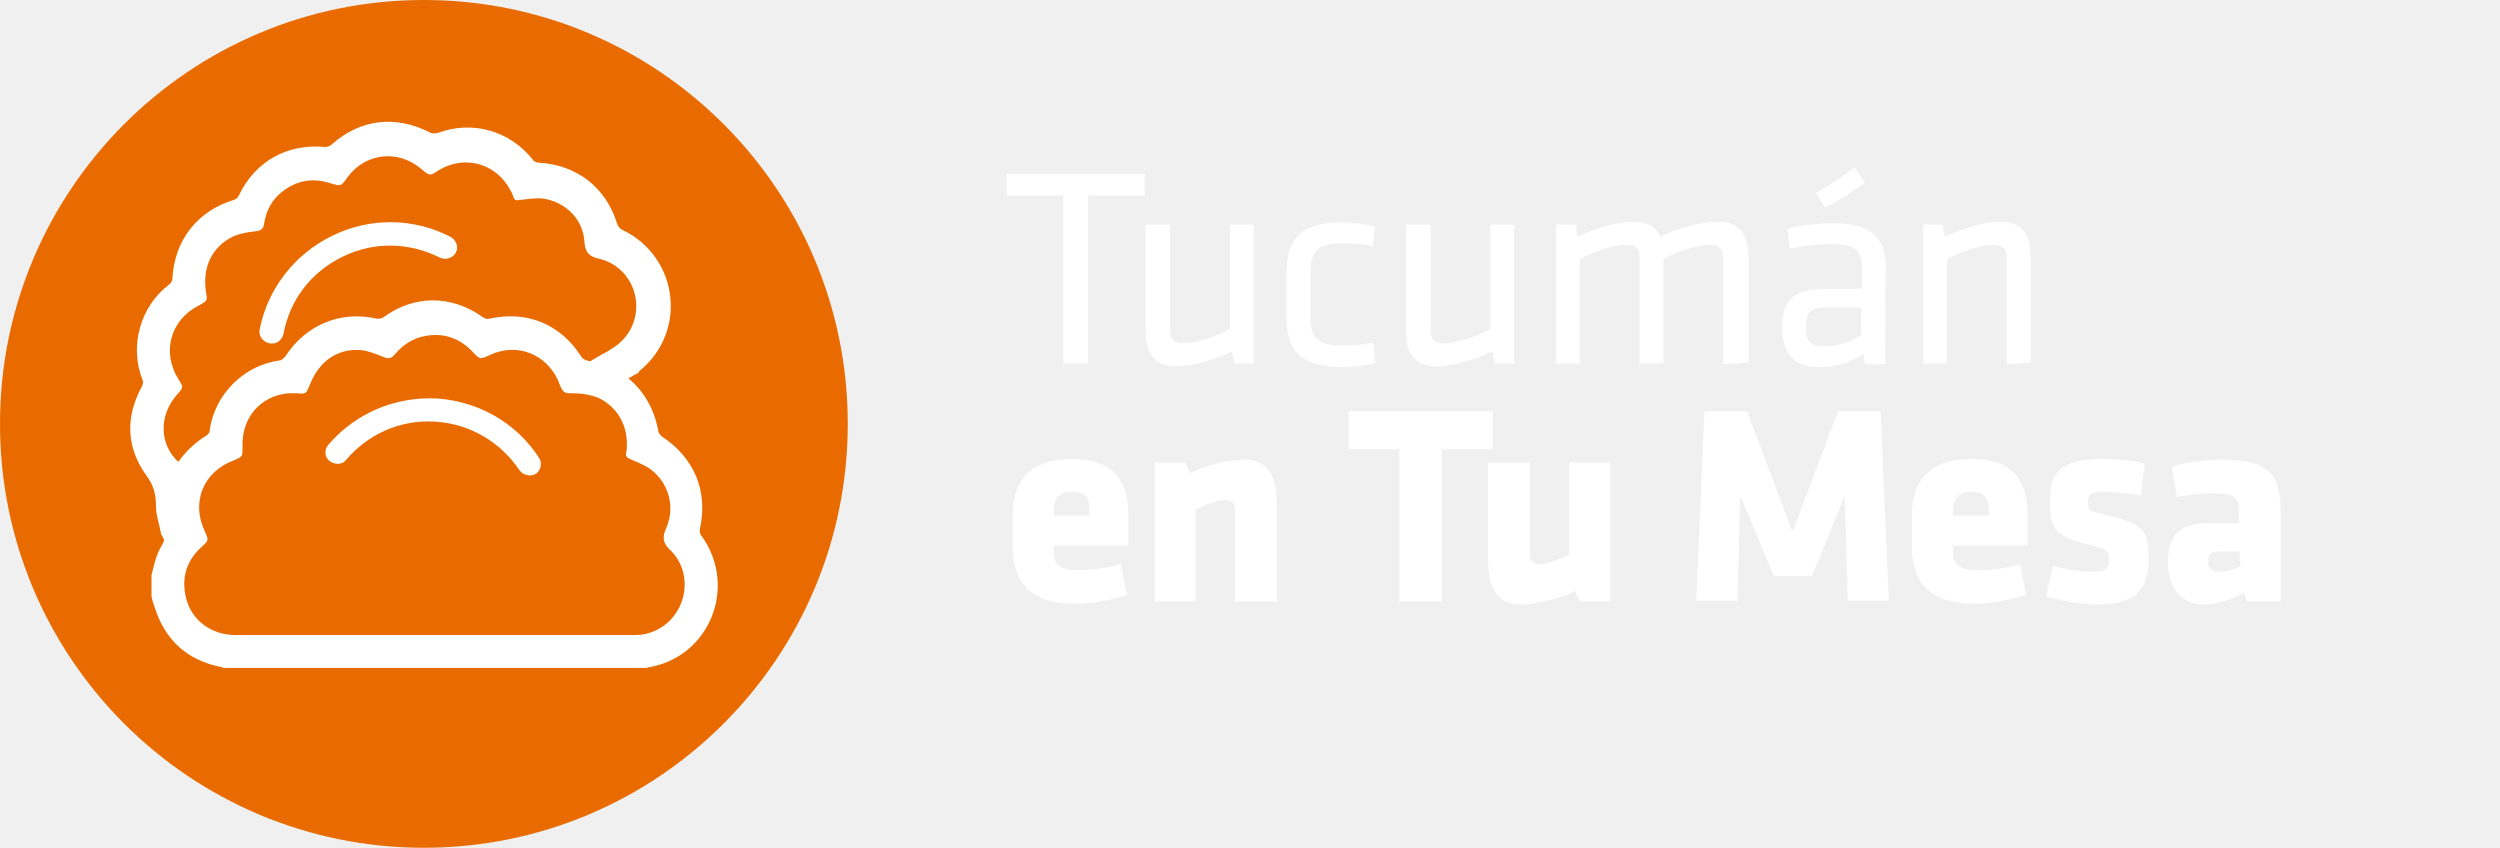
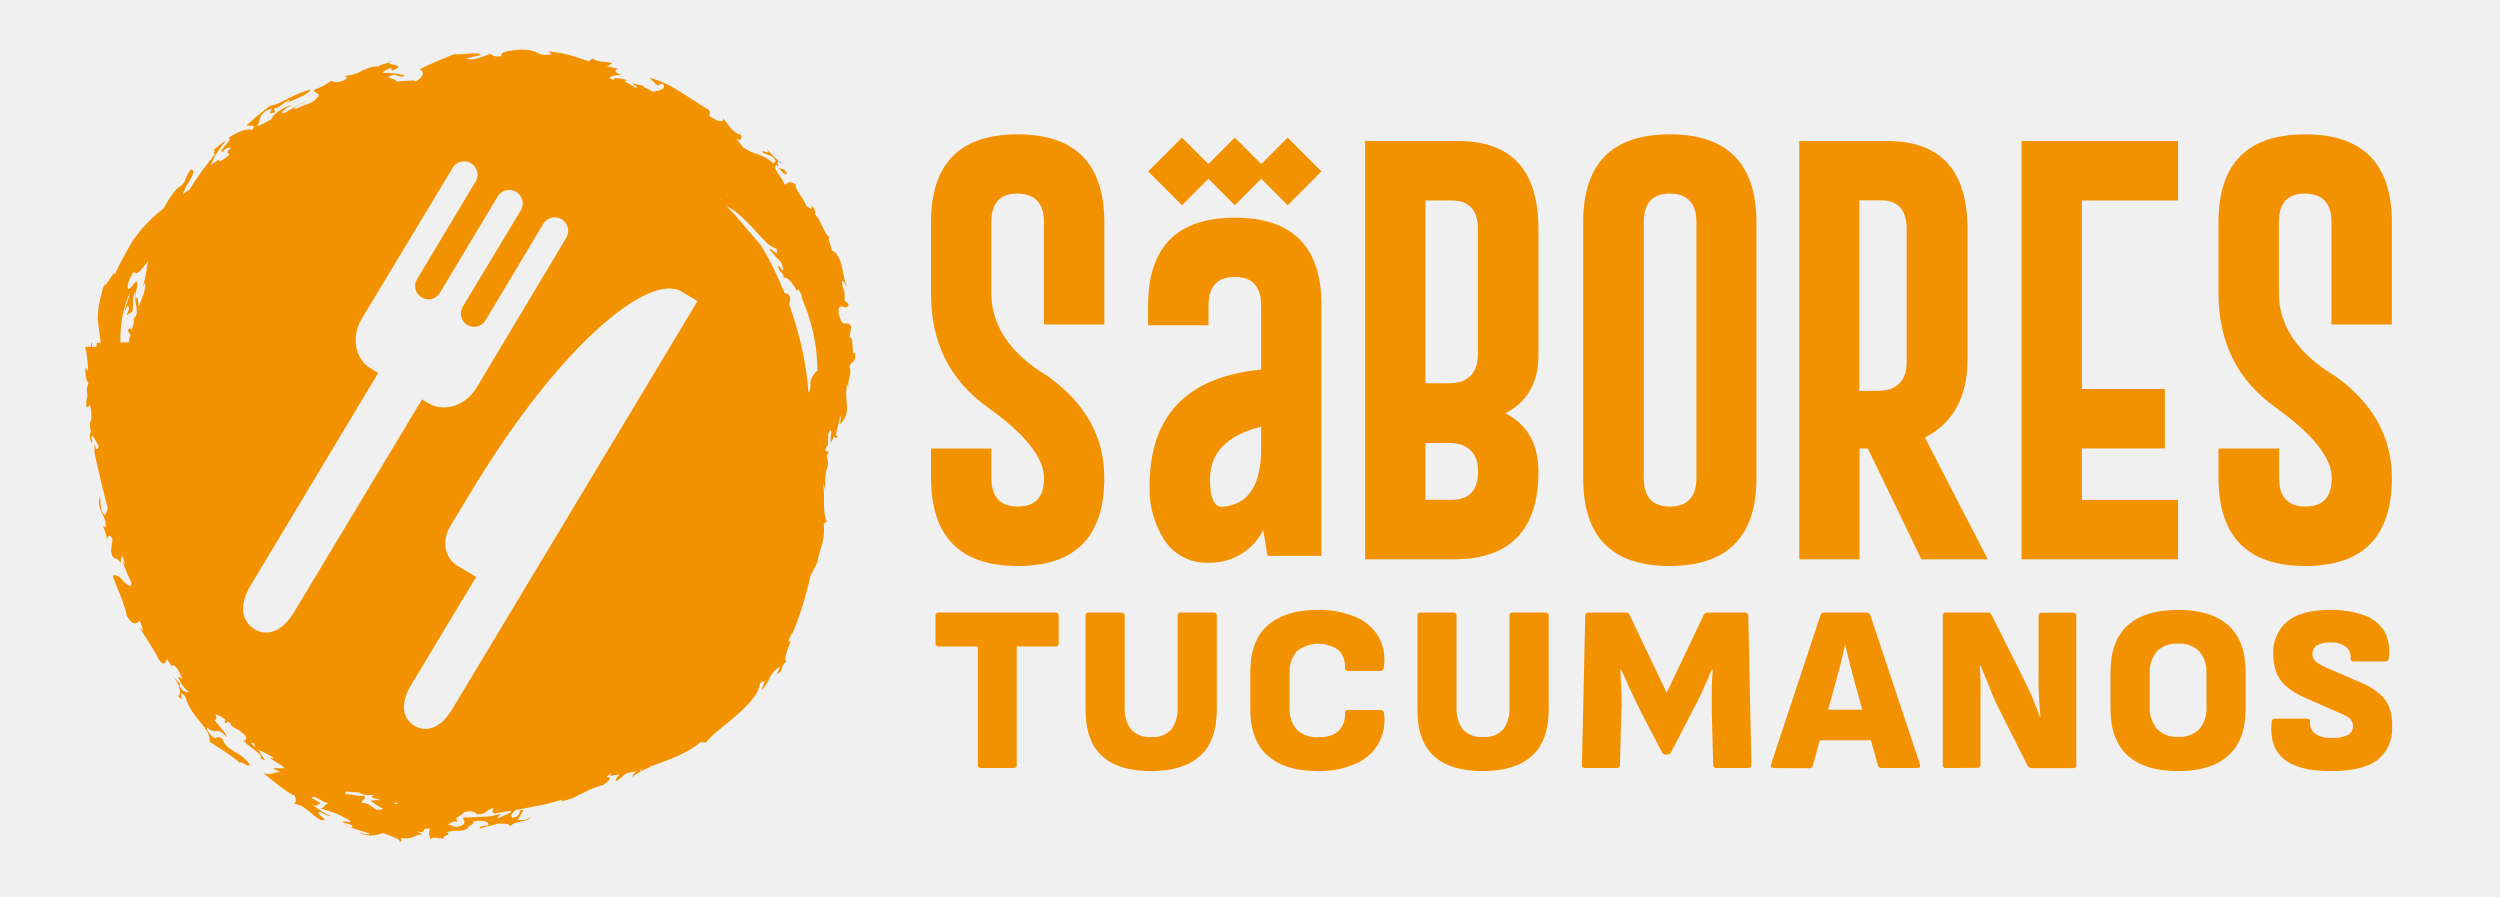
- <svg xmlns="http://www.w3.org/2000/svg" version="1.1" id="Capa_1" x="0px" y="0px" viewBox="0 0 335 113.6" style="enable-background:new 0 0 335 113.6;" xml:space="preserve">
-   <style type="text/css">
- 	.st0{fill:#FFFFFF;}
- 	.st1{fill:#E96B00;}
- </style>
-   <g>
-     <g>
-       <path class="st0" d="M142.5,26.2h-7.6v-2.9h18.5v2.9h-7.6v22.5h-3.3V26.2z" />
-       <path class="st0" d="M156.8,30.1v14.2c0,1.2,0.6,1.7,1.8,1.7c1.4,0,4.2-0.8,6.2-1.9V30.1h3.2v18.6h-2.6l-0.3-1.6    c-2.1,1-5.3,2-7.5,2c-3,0-4.1-1.9-4.1-4.7V30.1H156.8z" />
-       <path class="st0" d="M172.4,42.4v-5.8c0-4.3,1.6-6.8,7.4-6.8c1.6,0,3.5,0.3,4.4,0.6L184,33c-1.4-0.3-2.8-0.4-4.1-0.4    c-3.2,0-4.3,0.9-4.3,3.8v6.1c0,2.9,1.1,3.8,4.3,3.8c1.3,0,2.6-0.1,4.1-0.4l0.3,2.7c-1,0.3-2.8,0.6-4.5,0.6    C173.9,49.1,172.4,46.7,172.4,42.4z" />
-       <path class="st0" d="M191.7,30.1v14.2c0,1.2,0.6,1.7,1.8,1.7c1.4,0,4.2-0.8,6.2-1.9V30.1h3.2v18.6h-2.6l-0.3-1.6    c-2.1,1-5.3,2-7.5,2c-3,0-4.1-1.9-4.1-4.7V30.1H191.7z" />
-       <path class="st0" d="M230.9,48.8V34.5c0-1.2-0.6-1.7-1.8-1.7c-1.5,0-4.2,0.8-6.2,1.9v14h-3.2V34.5c0-1.2-0.6-1.7-1.8-1.7    c-1.4,0-4.2,0.8-6.2,1.9v14h-3.2V30.1h2.6l0.3,1.6c2.1-1,5.3-2,7.5-2c1.9,0,3,0.7,3.6,2c2.2-1.1,5.4-2,7.7-2c3,0,4.1,1.9,4.1,4.7    v14.2L230.9,48.8L230.9,48.8z" />
-       <path class="st0" d="M252.6,48.8h-2.7l-0.2-1.4c-1.6,1.2-3.8,1.8-6,1.8c-3.5,0-4.9-2.1-4.9-5.3c0-3.9,1.9-5.2,5.7-5.2h5v-2.9    c0-2.3-1-3.1-4.1-3.1c-1.8,0-4.1,0.3-5.6,0.6l-0.3-2.6c1.8-0.5,4.1-0.8,6.1-0.8c5.3,0,7.1,2.1,7.1,6L252.6,48.8L252.6,48.8z     M249.4,41.2h-4.7c-2,0-2.7,0.6-2.7,2.5c0,1.9,0.3,2.7,2.6,2.7c1.6,0,3.4-0.6,4.8-1.5L249.4,41.2L249.4,41.2z M243.3,25.9    c1.9-1.1,3.9-2.4,5.2-3.5l1.4,2.1c-1.8,1.3-3.4,2.3-5.3,3.3L243.3,25.9z" />
-       <path class="st0" d="M268.9,48.8V34.5c0-1.2-0.6-1.7-1.8-1.7c-1.4,0-4.2,0.8-6.2,1.9v14h-3.2V30.1h2.6l0.3,1.6c2.1-1,5.3-2,7.5-2    c3,0,4,1.9,4,4.7v14.2L268.9,48.8L268.9,48.8z" />
-       <path class="st0" d="M141.2,73.2v0.5c0,2.1,0.8,2.7,3.4,2.7c1.7,0,4-0.3,5.6-0.8l0.8,4.1c-1.7,0.6-4.4,1.2-7,1.2    c-6,0-8.3-3-8.3-7.6V69c0-4,1.8-7.5,8-7.5s7.5,3.7,7.5,7.7v3.9H141.2z M146,68.3c0-1.3-0.4-2.4-2.3-2.4c-1.9,0-2.5,1.1-2.5,2.4    v0.8h4.8V68.3z" />
-       <path class="st0" d="M165.5,80.6V68.3c0-0.8-0.4-1.3-1.3-1.3c-1,0-2.8,0.7-4,1.3v12.3h-5.5V62h4.1l0.6,1.4    c2.3-1.1,5.3-1.8,7.4-1.8c3.2,0,4.3,2.4,4.3,6v13H165.5z" />
-       <path class="st0" d="M193.2,60.2v20.4h-5.7V60.2h-6.8v-5.1H200v5.1H193.2z" />
-       <path class="st0" d="M205,62v12.3c0,0.8,0.4,1.3,1.3,1.3c1,0,2.8-0.7,4-1.3V62h5.5v18.6h-4.1l-0.6-1.4c-2.3,1.1-5.3,1.8-7.4,1.8    c-3.2,0-4.3-2.4-4.3-6V62H205z" />
-       <path class="st0" d="M233.2,66.4l-0.4,14.1h-5.5l1.1-25.4h5.7l6.1,16.2l6.1-16.2h5.7l1.1,25.4h-5.5l-0.4-14.1l-4.4,10.8h-5.1    L233.2,66.4z" />
-       <path class="st0" d="M261.7,73.2v0.5c0,2.1,0.8,2.7,3.4,2.7c1.7,0,4-0.3,5.6-0.8l0.8,4.1c-1.7,0.6-4.4,1.2-7,1.2    c-6,0-8.3-3-8.3-7.6V69c0-4,1.8-7.5,8-7.5s7.5,3.7,7.5,7.7v3.9H261.7z M266.5,68.3c0-1.3-0.4-2.4-2.3-2.4s-2.5,1.1-2.5,2.4v0.8    h4.8V68.3z" />
-       <path class="st0" d="M281,81c-2,0-4.9-0.5-6.8-1.1l0.9-4.1c1.5,0.5,3.5,0.8,5.6,0.8c1.6,0,1.9-0.5,1.9-1.6c0-1.2,0-1.3-3-2.1    c-4.5-1.1-4.9-2.3-4.9-5.8c0-3.9,1.5-5.6,7.1-5.6c1.4,0,4,0.2,5.6,0.6l-0.5,4.3c-1.6-0.3-3.7-0.5-5.1-0.5c-1.6,0-2,0.4-2,1.3    c0,1.2,0.1,1.3,2.4,1.8c5.3,1.2,5.7,2.3,5.7,6C287.9,78.9,286.3,81,281,81z" />
-       <path class="st0" d="M301.1,80.6l-0.4-1.2c-2.1,1.2-4,1.6-5.3,1.6c-3.4,0-4.9-2.5-4.9-5.7c0-3.7,1.7-5.2,5.5-5.2h4v-1.4    c0-1.9-0.3-2.6-3.3-2.6c-1.6,0-3.3,0.2-5,0.5l-0.7-4.1c1.8-0.5,4.5-0.9,6.7-0.9c6.5,0,7.9,2,7.9,7.1v11.9    C305.6,80.6,301.1,80.6,301.1,80.6z M300.1,73.9h-2.6c-1.2,0-1.6,0.3-1.6,1.3s0.4,1.4,1.5,1.4c1.1,0,2-0.3,2.8-0.7L300.1,73.9    L300.1,73.9z" />
-     </g>
-   </g>
-   <circle class="st1" cx="56.8" cy="56.8" r="56.8" />
-   <g>
-     <g>
-       <g>
-         <path class="st0" d="M60.3,31.7c-4.9-2.5-10.7-2.6-15.8-0.1c-5.1,2.5-8.6,7.1-9.7,12.5c-0.2,0.9,0.4,1.7,1.3,1.9     c0.9,0.2,1.7-0.4,1.9-1.3c0.8-4.4,3.6-8.2,7.9-10.3c4.3-2.1,9-1.9,13,0.1c0.8,0.4,1.8,0.1,2.2-0.7C61.5,33.1,61.1,32.1,60.3,31.7     z" />
-       </g>
-     </g>
-     <path class="st0" d="M94,71.8c-0.2-0.2-0.3-0.7-0.2-1c1.1-5-0.8-9.5-5.1-12.3c-0.2-0.2-0.5-0.5-0.5-0.8c-0.5-2.8-1.9-5.3-4-7   c0.4-0.2,0.8-0.5,1.3-0.7c0.1-0.1,0.1-0.2,0.2-0.3c6.5-5.3,5.2-15.3-2.3-18.9c-0.3-0.1-0.6-0.5-0.7-0.8c-1.5-4.9-5.4-7.9-10.5-8.2   c-0.3,0-0.7-0.2-0.8-0.4c-3.1-3.9-8.1-5.3-12.7-3.6c-0.3,0.1-0.7,0.1-1,0c-4.6-2.4-9.4-1.9-13.3,1.6c-0.2,0.2-0.6,0.3-0.8,0.3   c-5.1-0.5-9.4,1.9-11.6,6.5c-0.1,0.3-0.4,0.5-0.7,0.6c-4.9,1.5-7.9,5.4-8.2,10.5c0,0.3-0.2,0.7-0.4,0.8c-3.9,2.9-5.4,8.3-3.6,12.8   c0.1,0.2,0.1,0.6-0.1,0.9c-2.2,4.1-2.1,8.1,0.6,11.9c1,1.3,1.3,2.6,1.3,4.1c0,1.3,0.5,2.6,0.7,3.8c0.1,0.2,0.3,0.5,0.4,0.8   c-0.1,0.3-0.3,0.7-0.5,1c-0.6,1.1-0.9,2.4-1.2,3.7c0,0.9,0,1.9,0,2.8c0.1,0.5,0.2,0.9,0.4,1.4c1.4,4.5,4.4,7.2,9,8.1   c0.1,0,0.2,0.1,0.3,0.1c18.9,0,37.8,0,56.7,0c0.1-0.1,0.2-0.1,0.3-0.1C95.1,88,98.9,78.6,94,71.8z M23.7,52.9c0.9-1,0.9-1,0.2-2.1   c-2.3-3.7-1-8,2.8-9.9c1.1-0.6,1.1-0.6,0.9-1.8c-0.5-3.3,0.8-6,3.6-7.4c0.9-0.4,2-0.6,3-0.7c0.8-0.1,1.1-0.3,1.2-1.1   c0.3-1.7,1-3.1,2.4-4.2c1.9-1.5,4-1.9,6.3-1.2c1.6,0.5,1.6,0.5,2.5-0.8c2.4-3.2,6.7-3.7,9.8-1.1c1.2,1,1.2,1,2.4,0.2   c3.5-2.1,7.7-0.9,9.6,2.7c0.2,0.3,0.3,0.6,0.4,0.9c0.1,0.4,0.4,0.5,0.8,0.4c1-0.1,2.1-0.3,3.1-0.2c3,0.4,5.4,2.7,5.6,5.7   c0.1,1.5,0.6,2.1,2.1,2.4c5,1.3,6.5,7.6,2.8,11.1c-0.5,0.5-1.2,0.9-1.8,1.3c-0.8,0.4-1.6,0.9-2.3,1.3c-0.1,0-0.2,0-0.4-0.1   c-0.3,0-0.7-0.3-0.8-0.5c-2.8-4.4-7.3-6.2-12.3-5.1c-0.3,0.1-0.6,0-0.9-0.2c-4.2-3-9.2-3-13.3,0c-0.2,0.2-0.6,0.2-0.9,0.2   c-4.9-1.1-9.5,0.8-12.3,5.1c-0.2,0.2-0.5,0.5-0.7,0.5c-4.8,0.6-8.8,4.6-9.4,9.4c0,0.3-0.3,0.6-0.5,0.7c-1.6,1-2.8,2.2-3.7,3.5   C21.4,59.6,21.2,55.8,23.7,52.9z M86.7,84.9c-0.7,0.2-1.5,0.2-2.2,0.2c-8.8,0-17.6,0-26.3,0c-8.9,0-17.7,0-26.6,0   c-3.3,0-6-2-6.7-5.1c-0.6-2.6,0.1-4.9,2.1-6.7c1-0.9,1-0.9,0.4-2.2c-1.8-3.9-0.1-7.9,3.9-9.4c1.2-0.5,1.2-0.5,1.2-1.8   c-0.2-4.3,3-7.5,7.3-7.2c1.2,0.1,1.2,0.1,1.7-1.1c1.2-3.1,3.6-4.9,6.8-4.7c1,0.1,2,0.5,3,0.9c0.7,0.3,1.1,0.3,1.6-0.3   c1.1-1.3,2.4-2.2,4.2-2.5c2.4-0.4,4.4,0.3,6.1,2c1.1,1.2,1.1,1.2,2.6,0.5c3.6-1.6,7.4,0,9,3.5c0,0,0,0,0,0c0,0.1,0.1,0.2,0.1,0.3   c0.6,1.4,0.6,1.4,2,1.4c1.1,0,2.1,0.2,3,0.5c0,0,0,0,0,0c2.5,1,4.2,3.5,4.1,6.5c0,0.3,0,0.7-0.1,1c-0.1,0.4,0.1,0.6,0.5,0.8   c0.9,0.4,2,0.8,2.8,1.4c2.4,1.8,3.3,5,2.1,7.8c-0.6,1.3-0.5,2.1,0.6,3.1C93.4,77.3,91.7,83.6,86.7,84.9z" />
-     <path class="st0" d="M58.6,53.4c-5.7-0.3-11,2-14.6,6.2c-0.6,0.7-0.5,1.7,0.2,2.2s1.7,0.5,2.2-0.2c2.9-3.4,7.2-5.4,11.9-5.1   c4.8,0.3,8.8,2.8,11.3,6.5c0.5,0.7,1.5,0.9,2.2,0.5c0.7-0.5,0.9-1.5,0.4-2.2C69.2,56.7,64.2,53.8,58.6,53.4z" />
-   </g>
+ <svg xmlns="http://www.w3.org/2000/svg" id="Capa_1" data-name="Capa 1" viewBox="0 0 437.68 156.88">
+   <defs>
+     <style>.cls-1{fill:#f39200;}.cls-2{fill:#6859a3;}</style>
+   </defs>
+   <path class="cls-1" d="M163,38.89q0-15.37,15.15-15.37t15.19,15.37V56.81H182.77V38.89c0-3.28-1.53-4.94-4.59-5h-.07q-4.56,0-4.56,5V51.28q0,8.63,9.89,14.59,9.9,7.06,9.89,17.81,0,15.41-15.15,15.41T163,83.68V78.53h10.56v5.15c0,3.31,1.55,5,4.63,5s4.59-1.65,4.59-5q0-5.31-9.89-12.39T163,51.51Z" />
+   <path class="cls-1" d="M239,24.69h16.27q14.07,0,14.07,15.41V62.16q0,7.2-5.78,10.19,5.77,3,5.78,10.19,0,15.33-14.74,15.38H239ZM249.55,35.1v32h3.32a10.21,10.21,0,0,0,3-.3q2.86-1.15,2.87-4.67V40.1q0-5-4.59-5Zm0,42.48V87.5h4.63q4.59,0,4.59-5,0-3.51-2.87-4.63a9.33,9.33,0,0,0-3-.33Z" />
+   <path class="cls-1" d="M307.51,83.68q0,15.38-15.19,15.41T277.17,83.68V38.89q0-15.37,15.15-15.37t15.19,15.37ZM297,38.89c0-3.28-1.53-4.94-4.59-5h-.07q-4.56,0-4.56,5V83.68q0,5,4.59,5t4.63-5Z" />
+   <path class="cls-1" d="M337,76.6,348,97.92H336.38L327,78.51h-1.45V97.92H315V24.69h15.38q14.07,0,14.07,15.41v23Q344.4,72.8,337,76.6ZM325.52,35.07V68.43h2.42a10.21,10.21,0,0,0,3-.3q2.86-1.16,2.87-4.66V40.07c0-3.34-1.53-5-4.59-5Z" />
+   <path class="cls-1" d="M353.92,24.69h27.39V35.1H364.48v33H379V78.51H364.48v9h16.83V97.92H353.92Z" />
+   <path class="cls-1" d="M388.4,38.89q0-15.37,15.16-15.37t15.19,15.37V56.81H408.18V38.89c0-3.28-1.53-4.94-4.59-5h-.07q-4.56,0-4.56,5V51.28q0,8.63,9.9,14.59,9.88,7.06,9.89,17.81,0,15.41-15.16,15.41T388.4,83.68V78.53H399v5.15c0,3.31,1.55,5,4.63,5s4.59-1.65,4.59-5q0-5.31-9.89-12.39T388.4,51.51Z" />
+   <path class="cls-1" d="M220.79,64.7V53.49c0-3.31-1.51-5-4.55-5h-.07c-3.06,0-4.59,1.68-4.59,5v3.45H201V53.49q0-15.37,15.19-15.38t15.16,15.38V97.32h-9.45l-.74-4.52a10.35,10.35,0,0,1-9.48,5.71,8.77,8.77,0,0,1-7.78-3.88,16.53,16.53,0,0,1-2.64-9.52Q201.27,66.6,220.79,64.7Zm0,10q-9,2.24-8.95,9.25,0,4.79,2.12,4.78,6.84-.52,6.83-10.15Z" />
+   <polygon class="cls-1" points="231.35 30.01 225.44 24.09 220.81 28.72 216.18 24.09 211.56 28.72 206.93 24.09 201.01 30.01 206.93 35.93 211.56 31.3 216.18 35.93 220.81 31.3 225.44 35.93 231.35 30.01" />
+   <path class="cls-1" d="M171.72,134.46c-.36,0-.54-.19-.54-.58v-20.7h-6.82a.51.51,0,0,1-.58-.58v-4.78a.51.51,0,0,1,.58-.58h20.45c.36,0,.54.19.54.58v4.78c0,.39-.18.58-.54.58H178v20.7a.51.51,0,0,1-.58.58Z" />
+   <path class="cls-1" d="M201.56,135q-5.7,0-8.6-2.62c-1.94-1.74-2.91-4.46-2.91-8.14V107.82a.51.51,0,0,1,.58-.58h5.73c.36,0,.54.19.54.58v16a6.18,6.18,0,0,0,1.06,3.83,4.3,4.3,0,0,0,3.6,1.37,4.22,4.22,0,0,0,3.55-1.37,6.12,6.12,0,0,0,1.06-3.83v-16a.51.51,0,0,1,.58-.58h5.7a.51.51,0,0,1,.58.58V124.2q0,5.47-2.91,8.12T201.56,135Z" />
+   <path class="cls-1" d="M230.61,135q-5.54,0-8.62-2.66c-2.07-1.77-3.1-4.52-3.1-8.23v-6.36q0-5.65,3.1-8.31t8.62-2.66a16.31,16.31,0,0,1,6.77,1.25,8.44,8.44,0,0,1,4,3.51,8.32,8.32,0,0,1,.88,5.34.85.85,0,0,1-.19.42.5.5,0,0,1-.39.16H236c-.36,0-.54-.21-.54-.62a4,4,0,0,0-1.08-3,6.12,6.12,0,0,0-7.29.13,5.42,5.42,0,0,0-1.31,4v5.78a5.39,5.39,0,0,0,1.31,4.05,5,5,0,0,0,3.63,1.27c1.77,0,3-.41,3.74-1.23a3.94,3.94,0,0,0,1-2.93c0-.41.18-.62.54-.62h5.69a.59.59,0,0,1,.63.58,8.82,8.82,0,0,1-1,5.34,8.62,8.62,0,0,1-4,3.51A15.85,15.85,0,0,1,230.61,135Z" />
+   <path class="cls-1" d="M259.66,135c-3.8,0-6.66-.87-8.6-2.62s-2.91-4.46-2.91-8.14V107.82a.51.51,0,0,1,.58-.58h5.73c.36,0,.54.19.54.58v16a6.18,6.18,0,0,0,1.06,3.83,4.3,4.3,0,0,0,3.6,1.37,4.22,4.22,0,0,0,3.55-1.37,6.12,6.12,0,0,0,1.06-3.83v-16a.51.51,0,0,1,.58-.58h5.7a.51.51,0,0,1,.58.58V124.2q0,5.47-2.91,8.12T259.66,135Z" />
+   <path class="cls-1" d="M277.53,134.46a.51.51,0,0,1-.58-.58l.58-26.06c0-.39.18-.58.54-.58h6.61a.62.62,0,0,1,.62.42l6.49,13.63,6.48-13.63a.69.69,0,0,1,.66-.42h6.57a.51.51,0,0,1,.58.58l.54,26.06c0,.39-.18.58-.54.58h-5.57a.51.51,0,0,1-.58-.58l-.25-9.31c0-1.16,0-2.39,0-3.68s.11-2.5.17-3.63h-.17c-.47,1.1-1,2.27-1.53,3.49s-1.14,2.39-1.75,3.53l-3.82,7.4a.74.74,0,0,1-.71.41h-.25a.65.65,0,0,1-.66-.41l-3.87-7.44q-.83-1.67-1.68-3.51c-.57-1.24-1.09-2.39-1.56-3.47h-.17c.06,1.16.11,2.38.17,3.65s.07,2.5,0,3.66l-.25,9.31a.51.51,0,0,1-.58.58Z" />
+   <path class="cls-1" d="M310.53,134.46c-.44,0-.6-.22-.46-.66l8.65-26.1a.64.64,0,0,1,.66-.46h7.4a.64.64,0,0,1,.66.46l8.69,26.1c.11.44,0,.66-.46.66h-6.23a.61.61,0,0,1-.67-.46l-4.19-15c-.28-1-.54-2-.79-3s-.49-2-.71-3H323c-.23,1-.46,2-.71,3s-.51,2-.79,3l-4.11,15a.63.63,0,0,1-.67.5Zm7.06-4.86,1.08-5.36h8.61l1.12,5.36Z" />
+   <path class="cls-1" d="M340.7,134.46a.51.51,0,0,1-.58-.58V107.82a.51.51,0,0,1,.58-.58H348a.7.7,0,0,1,.67.42l5.24,10.43q.57,1.16,1.2,2.49c.42.89.8,1.76,1.14,2.62s.63,1.62.86,2.28h.12c-.08-.72-.15-1.53-.21-2.45s-.09-1.83-.12-2.76,0-1.74,0-2.43v-10c0-.39.18-.58.54-.58h5.48a.51.51,0,0,1,.58.58v26.06a.51.51,0,0,1-.58.58h-7.27a.77.77,0,0,1-.67-.41l-5-9.94c-.39-.75-.77-1.58-1.15-2.49l-1.1-2.72c-.36-.9-.69-1.7-1-2.39h-.13c.06.75.1,1.58.13,2.51s0,1.87,0,2.81v12a.52.52,0,0,1-.59.58Z" />
+   <path class="cls-1" d="M381.3,135q-5.81,0-8.81-2.74t-3-8.11v-6.52q0-5.4,3-8.13t8.81-2.72q5.82,0,8.84,2.72c2,1.82,3,4.53,3,8.13v6.52c0,3.58-1,6.28-3,8.11S385.18,135,381.3,135Zm0-6a4.8,4.8,0,0,0,3.77-1.38,5.75,5.75,0,0,0,1.22-3.94V118a5.75,5.75,0,0,0-1.22-3.94,4.8,4.8,0,0,0-3.77-1.37,4.72,4.72,0,0,0-3.72,1.37,5.75,5.75,0,0,0-1.22,3.94v5.62a5.75,5.75,0,0,0,1.22,3.94A4.73,4.73,0,0,0,381.3,129Z" />
+   <path class="cls-1" d="M408,135c-3.74,0-6.47-.71-8.17-2.12s-2.42-3.56-2.14-6.44c.05-.42.26-.63.62-.63h5.57c.39,0,.57.19.54.55a2.37,2.37,0,0,0,.9,2.09,4.62,4.62,0,0,0,2.88.73,6,6,0,0,0,2.85-.5,1.67,1.67,0,0,0,.89-1.58,1.93,1.93,0,0,0-.2-.85,2.22,2.22,0,0,0-.75-.75,8.84,8.84,0,0,0-1.5-.72l-5.94-2.62a12.79,12.79,0,0,1-3.37-2.06,6.14,6.14,0,0,1-1.7-2.49,9.59,9.59,0,0,1-.5-3.22,7,7,0,0,1,2.49-5.61q2.46-2,7.36-2a16.79,16.79,0,0,1,6.07.94,6.82,6.82,0,0,1,3.51,2.74,7.34,7.34,0,0,1,.81,4.63c0,.47-.22.71-.58.71h-5.57a.51.51,0,0,1-.44-.19.7.7,0,0,1-.1-.52,2.1,2.1,0,0,0-.85-1.87,4.21,4.21,0,0,0-2.68-.75,4.38,4.38,0,0,0-2.37.52,1.71,1.71,0,0,0-.79,1.52,1.59,1.59,0,0,0,.25.89,2.39,2.39,0,0,0,.79.75,10.85,10.85,0,0,0,1.45.77l5.9,2.54a12.91,12.91,0,0,1,3.37,2,5.81,5.81,0,0,1,1.74,2.52,9.12,9.12,0,0,1,.46,3.3,7,7,0,0,1-2.58,5.78Q413.67,135,408,135Z" />
+   <path class="cls-2" d="M136.25,28.21a3.16,3.16,0,0,0,.79.51C136.62,28.34,136.38,28.21,136.25,28.21Z" />
+   <path class="cls-2" d="M68.48,10.62a.75.75,0,0,0-.33.29C68.37,10.81,68.52,10.71,68.48,10.62Z" />
+   <path class="cls-2" d="M91.05,143.22a2.54,2.54,0,0,0,.52-.34Z" />
+   <path class="cls-1" d="M110.37,136.21l-.25.18Z" />
+   <path class="cls-1" d="M149.73,61.75c-.83.74-.07-2.76-1-2.71,0,0,.3-1.84.3-1.84-.39-.74-.77-.56-1.14-.57s-.65-.24-1.06-1.65c-.29-2.7,1.62-.12,1.73-1.8l-.68-.52s0-.36,0-.7l0-.7.1.18c-.41-.72-.72-2.18-.45-2.28.25.05.52.9.77,1a3.47,3.47,0,0,1-.46-1.37c-.13-.59-.28-1.26-.42-1.94-.29-1.36-.82-2.65-1.79-3-.11-.84-.87-2.32-.38-2.34-.92-.33-1.62-3.3-2.61-4,.27,0,0-1.07-.61-1.66.4,1.07-.17.61-.88.22-.2-1-2.11-3-1.82-3.76-1.29-.87-1.36-.09-2,0-.22-1.06-2.39-3.16-1.38-3.39.49.66,1.61,2.11,1.81,1.47-.81-1.38-.64-.33-1.59-1.21.19,0-.21-1,.14-1a18,18,0,0,1-2.05-2.1c1,1.45-1.22-.29-.72.67l1.64.64c1.41,1.39-.06.64.3,1.34a6.24,6.24,0,0,0-2.66-1.66,10.41,10.41,0,0,1-2.71-1.25,16.67,16.67,0,0,0-1.26-1.59c.84.64,1.2-.13.83-.64-1.86-.53-2.3-2.31-3.48-3.26,1,.87.1.94-.4.85-2.84-1.27-.84-.92-1.77-2-4.11-2.39-6.51-4.63-10.33-5.55l.71.67.7.7.83-.41c1.09,1.07-.88,1.36-1.76,1.48-.09-.34-2.3-1-1.3-1l-2.21-.48c.22.41,1.61.78.52.73-.59-.49-2.75-1.26-1.24-1.25-1.13-.38-2.64-.59-2.5-.1-1.84-.44.43-.85,1.34-.84-1.45-.49-1.1-1-.6-1.09l-1-.24-1-.22c.5-.07.57-.35,1.08-.43-1.32-.6-2.47-.11-3.53-.91l-.65.48c-1.85-.64-2.7-.89-3.51-1.11A21.19,21.19,0,0,0,96,9l.56.51c-2.79.5-1.93-.93-5.63-.82-2.07.22-3.4.41-3.13,1.12a2.2,2.2,0,0,1-2-.39,11.46,11.46,0,0,1-1.94.71,4.68,4.68,0,0,1-2.33.19,21.39,21.39,0,0,1,2.64-.68c-.3-.69-3.16,0-4.69-.14-1,.41-4.29,1.7-6,2.64.92.42.73,1.31-.76,2.17.16-.48-2.26,0-3.43-.06.47-.54-2.73-.45-.4-1.16.74.06,1.18.57,2.07.15a12.35,12.35,0,0,0-3.94-.49c.06-.26.82-.71,1.65-.9-.41.29-.12.36,0,.52,2.8-1.15-.85-.85-.54-1.47-.76.3-2.45.63-1.56.83-.89-.32-2,.12-3.14.62a6,6,0,0,1-3.16.91c0,.13,1,.16,0,.78-1.63.67-1.68.14-2.43.18a8.69,8.69,0,0,1-2.64,1.41c-1,.68,1.55.52.21,1.56C54.65,18.27,53.05,18.31,52,19c-1.63.2,1.27-1,1.77-1.44l-1.95,1.05-1.93,1.12c-1.34.27.2-.92,1.44-1.39-1.82.33-3.69,1.81-3.85,2.59-1,.45-1.49.83-2.51,1.2.72-.85.14-1.7,1.52-2.69,2.45-1.27-.5,1.15,1.63.19L48,19c1-.16,1.54-.94,2.5-1.43.61-.12,0,.25-.34.51,1.72-.89,3.24-1.19,4.31-2.39-2.64.43-5.86,2.87-7.2,2.82,0,0-1.06.82-2.09,1.67s-2,1.75-2,1.75c.17.24,2-.32.93.81-.9-.29-2.4.27-4.13,1.41.54.09,0,.73-.53,1.32s-1,1.2-.4,1.12a1.28,1.28,0,0,1,1.41-.7c-1.5,1.23.24.73-.56,1.43-2.8,2.12-.25-.53-3,1.59a14,14,0,0,1,2.57-4.13c-.34-.21-1.52,1.29-2.43,1.52,1.18-.43-.14,1.09.72.61a51.35,51.35,0,0,0-4.6,6.28L32,34a9.34,9.34,0,0,1,1.07-2.15c.65-1.13,1.21-2.1.31-2.17-1.06,1.43-.63,1.79-1.6,2.8-1,.4-2.15,2.24-3.13,4a21,21,0,0,0-2,1.7c-.47.46-1,1-1.59,1.64s-1.19,1.49-1.91,2.44l.16-.31c-.47.85-1,1.86-1.59,2.89S20.52,47.09,20,48.29c.67-2.4-2.48,4-1.55.85a22.44,22.44,0,0,0-.83,2.91A12,12,0,0,0,17.24,54a13.35,13.35,0,0,0-.14,1.9c0,.39.1.7.17,1.3s.17,1.41.36,2.82L16,60c0,.23-.05.47-.07.72l-1,0a22.75,22.75,0,0,1,.49,4.34l-.48-.79c0,1.2,0,2.23.58,2.77a2.85,2.85,0,0,0-.19,2.15,4.37,4.37,0,0,0-.15,2.2c.28-.23.44-.3.55-.5A9.39,9.39,0,0,1,16,72.27v.35l0,0a3,3,0,0,1-.28,1.53,5.8,5.8,0,0,0,.21,1.44c-.22.47-.42.85.14,2,.23-.2-.11-.67,0-1.23a.23.23,0,0,1,.13-.08,16.16,16.16,0,0,1,1,1.69l.09.33c-.14-.06-.16.07-.15.29a.68.68,0,0,0-.37,0,1.37,1.37,0,0,0-.23-.77l0,1a1.22,1.22,0,0,0,0,.37l.06.24v.37l0-.21c.36,1.59.72,3.15,1.09,4.7a.3.3,0,0,1-.13,0,.55.55,0,0,1,.15.08c.37,1.57.76,3.13,1.18,4.71-.2,0-.27,1.32-.62,1-.74-.55-.64-2-.74-3.24-.77,2.56,1.13,3.24,1,5.39-.28.06-.65-.06-.75-1-.12.41.88,1.78.88,3.24.11-.41.51-1.31,1.05,0l-.15,1c-.08.49-.13,1-.13,1,.38,2.14.91.54,1.67,2.17l.19-1.24a.31.31,0,0,1,.19.09c.13.38.25.75.39,1.13-.12,0-.32-.36-.42-.52A24.93,24.93,0,0,0,23,102v.51c-1,.39-2.1-2.43-3.27-1.69.8,2.24,2.27,5.36,2.46,7,1.1,1.87,1.78,1.36,2.22.85a4.38,4.38,0,0,1,.59,1.76l-.69-.77c1.34,2.26,2.3,3.43,3.53,5.85.91,1.25,1.15.4,1.4-.14l.9,1.36v-.28c.67,0,1.18,1.09,1.69,2a7.81,7.81,0,0,1-.86-.9c.31.38.66.78,1,1.18-.24.15-.65-.37-.77-.22a5.85,5.85,0,0,0,1.84,2.62c-.22.16-1.16,0-1.62-1.11,0-.14.12-.14.11-.28l-1.35-1.46c1.47,1.74,1.62,3.25,1,3.58,1.59,1.69-.46-1.92,1.29.16,1,3.74,4.35,5.14,4.28,7.87.72.49,1.52,1,2.43,1.56a28.8,28.8,0,0,1,2.82,2.1c.39-.43,1.44,1,1.72.28a7,7,0,0,0-2.66-2.22c-.92-.6-1.83-1.17-2.11-2.26-.93-.63-1,0-1.6-.19-.71-.69-1.27-1.44-1.07-1.78,1.75,1.5,1.45-.45,3.37,1.64.12-.61-1.59-2.13-2.11-3,.39.06.44-.38.19-1a12.27,12.27,0,0,1,1.72.88l-.12.55c.74.55.11-.48.84.06l.29.23c0,.11,0,.22-.17.18l1.26.78.35.18c.31.27.64.55,1,.84a.86.86,0,0,1,.14.13c.15.57,0,.87-.44.78,1,1.25,3.55,2.43,3,3.07,1.68,1.19-.19-.8-.15-1.1l.15.08-.55-.46a15.55,15.55,0,0,1,2.88,1.45c-.23.13-.6,0-.71,0a22.73,22.73,0,0,0,2.06,1.31,2.26,2.26,0,0,0,.62.52l-2.18,0,1.41.67c-1-.1-1.51.61-3,.2,1.71,1.36,4.11,3.43,5.47,3.91.26.65.27,1.14-.16,1.4,2.34.41,2.9,2,4.71,2.87,2.11.37-1.65-1.43,0-1.41a3.81,3.81,0,0,0,2.16.81c-.68,0-2.53-1.23-3.72-2.11,1,.5,1.15-.13,1.53-.24l-1.57-.91c.47-.68,2,.94,2.95.88-.77.44-.51.59-1.3,1a18,18,0,0,1,5,2.06c.68.53-.75.13-1.23.17.2.59,1.62.24,1.74.91-.36.35-1-.27-1.54-.33l.7.27c.42.16,1,.39,1.55.56l2.3.71c-.06.28-1.26.07-2-.24a5.07,5.07,0,0,0,2,.61,6.83,6.83,0,0,0,2.35-.45c1.53.6,3.39,1.18,2.78,1.55.78-.08.3-.41.32-.69,2.19.4,2.51-.68,3.8-.6l-1-.59c2,.67.51-.83,2.32-.39a1.86,1.86,0,0,0,.12,1.79c.31-.57,1.51,0,2.33-.11-.53-.52,1.7-.63.37-1.09a6.7,6.7,0,0,1,2.2-.26,3,3,0,0,0,1.79-.55c-.86,0,1.47-.78.68-1.07,1.68-.36,3,0,2.68.7-.62.09-1.63.05-1.47.49l1.58-.39a8.57,8.57,0,0,0,1.08-.3l.49-.15c.85.06,1.91-.11,2.23.47.75-1.07,3.18-.56,3.59-1.75-.81,1-2,.55-2.38.63l.44-.29-.26.06.47-.76c.23-.38.44-.76.44-.76-1.4.06.06.76-1.75,1.4-.85-.2-.3-.79.36-1.38.72-.12,1.44-.24,2.15-.4l3-.58,3.07-.82c0,.12-.2.25-.3.32a11.18,11.18,0,0,0,2-.59c.65-.29,1.29-.61,1.9-.91a15.85,15.85,0,0,1,3.56-1.41c.36-.33,1.5-1,.94-1.35a.51.51,0,0,1-.44-.1,1.93,1.93,0,0,0,.84-.74l-.17.61,1.57-.25c-.06.38-.72.62-.49,1.21l.84-.65.79-.7a3,3,0,0,0,.51-.14l1.42-.28c-.7.4-.36.64-1.13,1.21a18.31,18.31,0,0,1,3.55-2l0-.06c3.31-1.16,6.6-2.37,8.72-4.21h.51l.52,0c1.13-1.54,3.56-3.11,5.61-5a22.58,22.58,0,0,0,2.69-2.83,5.5,5.5,0,0,0,1.15-2.54c1.56-1.15.16.92.22,1.27a7.31,7.31,0,0,0,1.46-2.21,4.06,4.06,0,0,1,1.71-1.9c.27.2-1,1.74-.32,1.15,1.11-.48.44-1.53,1.61-2.14-.75.1.11-2.17.76-3.73-.17.26-.17.26-.29.35-.49,0,.2-1,.47-1.68a.38.38,0,0,1,0,.29,59.57,59.57,0,0,0,3.18-10.19l.53-1a8.61,8.61,0,0,0,.46-.9l.19-.41c.24-1.22.63-2.41.93-3.55a8.64,8.64,0,0,0,.2-3.24l.56-.41c-.8-1.52-.32-4.16-.61-6.08l.06-.56s.09.4.17.81.16.82.16.82a15.06,15.06,0,0,1,.16-4.21l0,.19a3.17,3.17,0,0,0,0-2.47,3.16,3.16,0,0,0,.41-.68l-.59-.18a1.85,1.85,0,0,1,.12-.66,3.25,3.25,0,0,0,.23-.29l.05.19v-.31a.88.88,0,0,0,.1-.26l-.1.15a18.22,18.22,0,0,1,.12-1.89c.16-.3.33-.55.46-.56.09.7-.22,1.49,0,2.18,1-2.24.29-.1,1.25-1.06-.92.07.22-2.16.31-3.5.38-.06-.09.93.07,1.31,2.11-2.17.55-3.8,1.18-7a1.32,1.32,0,0,1,.19.69c-.13-1.55.74-2.6.24-3.62C148.93,62.88,149.81,64.09,149.73,61.75ZM16.91,60.05c0,.23,0,.44,0,.66l-.79,0c0-.22,0-.45,0-.71l1.46,0v0ZM22.5,60l-1.44,0v0l1.45,0A.43.43,0,0,1,22.5,60Zm1.13-4.19a.73.73,0,0,0-.09-.39,2.85,2.85,0,0,0-.13,1.1c-.14.44-.25.88-.37,1.32-.15-.42-.36-.56-.66.07l.45.72c-.08.3-.15.6-.22.89a.23.23,0,0,0-.06.15,1.54,1.54,0,0,0,0,.19.19.19,0,0,1,0,.08l-1.46,0a20,20,0,0,1,1.6-8.61c-.1,1.22-.88,2.34-.87,3.19l.5-1c.58.31,0,1.17-.16,1.64l1-.55c.32-1.43-.16-2.58.56-3.54-.21,2.1.25,2.24.25,3.74C23.82,55.14,23.72,55.45,23.63,55.76Zm2.13-9.21A31.83,31.83,0,0,1,25,50.29l.43-.85a7,7,0,0,1-.26,2c-.3.72-.56,1.45-.82,2.16-.23-.29-.1-2.26-.56-1.22-.3-1.1.64-2.69.05-3.13l-.62.7-.3.38c-.23.23-.45.33-.54.16a1.46,1.46,0,0,1,.08-.91,7.76,7.76,0,0,1,.32-.89c.17-.34.39-.74.66-1.19.4,1,1.25-.21,2.54-1.85C25.89,46,25.83,46.26,25.76,46.55ZM44,130.21c.09-.16.2-.2.32-.17a1.28,1.28,0,0,1,.36.74ZM63.3,140.56c.16-.73.77-.46.49-1.29-.94.26-2.23-.3-3.28-.19a.63.63,0,0,1,.07-.53,13.92,13.92,0,0,0,2.23.17,3.07,3.07,0,0,0,2.22.44l.34,0c.17.23-.75.24-.18.44a10.86,10.86,0,0,0,1.43.46c-.62,0-1.22.06-1.76.11a9.71,9.71,0,0,0,2.24,1.41C65.28,142.39,65.4,140.55,63.3,140.56Zm5.61.18a.86.86,0,0,1,.56-.28.41.41,0,0,1,.13.29C69.34,140.74,69.1,140.73,68.91,140.74Zm-17.4-33.61c-2.2,3.67-4.94,4.31-7,3s-2.83-4-.62-7.65L66.21,65.3l-1.3-.79c-2.76-1.65-3.47-5.55-1.59-8.69L79.13,29.59a2.35,2.35,0,1,1,4,2.42L73,48.91a2.29,2.29,0,0,0,.79,3.14l0,0A2.3,2.3,0,0,0,77,51.29L87.13,34.4a2.36,2.36,0,0,1,3.24-.81h0a2.36,2.36,0,0,1,.81,3.24L81,53.72A2.29,2.29,0,0,0,85,56.08L95.11,39.19a2.35,2.35,0,0,1,3.23-.81l0,0a2.37,2.37,0,0,1,.8,3.24L83.42,67.9C81.53,71,77.76,72.24,75,70.58l-1.11-.66ZM88.42,142.7l-1.18.56c-.21-.31.46-.79.46-.79a18,18,0,0,1-1.87.43c-.53.06-1,.08-1.45.1s-.94,0-1.49.07-1.21,0-2,.11c.25.1,1,1.09-.42,1.47-1,.37-1.24-.28-2.13-.28.53-.17,1-.8,1.69-.45l-.13-.75a4.21,4.21,0,0,0,1.4-1c.8-.15,1.61-.29,2.18.36,1.59.24,1.65-.82,2.86-1.05,0,.29-.34.85.31.93,1-.19,2-.33,2.93-.47a3.13,3.13,0,0,1-.26.25l.28-.08A13,13,0,0,1,88.42,142.7ZM112,134.94a.12.12,0,0,0,0-.09l.43-.15C112.43,134.84,112.35,135,112,134.94ZM79.13,124.23c-2.06,3.42-4.61,4-6.58,2.83s-2.63-3.72-.58-7.13L83.36,101,80,99v0c-2.14-1.32-2.68-4.36-1.2-6.82l3.62-6c15.63-26,31.3-38.51,36.91-35.14l2.78,1.68ZM126,34.77l.19.12,0,.1Zm17.07,30.15a3.41,3.41,0,0,0-1.23,2.14,2,2,0,0,1-.3,1.67,55.51,55.51,0,0,0-1.69-10c-.5-1.94-1.08-3.75-1.69-5.43a4.49,4.49,0,0,0,.19-1.31,1.33,1.33,0,0,0-1-.71,61.86,61.86,0,0,0-4.06-8.24c-1.18-1.41-2.48-2.87-3.73-4.4l-2-2.2-.34-.37A12.43,12.43,0,0,1,129,37.22a32.43,32.43,0,0,1,2.56,2.45c.78.9,1.61,1.74,2.31,2.46a4.93,4.93,0,0,0,2.08,1.42c.49,1.7-.85-.08-1.26,0a11.35,11.35,0,0,0,1.48,1.77,2.53,2.53,0,0,1,.92,2c-.24.11-1-1.43-.81-.66-.08,1,1,.92.93,2.08.15-.31.62-.08,1.1.42a9.11,9.11,0,0,1,1.32,2c-.09-.27-.09-.27-.07-.41.3-.35.68.74.9,1.33a.34.34,0,0,1-.21-.17,31.75,31.75,0,0,1,2.85,12.28C143.09,64.44,143.08,64.68,143.08,64.92ZM144.83,78a1.66,1.66,0,0,1,.06-.16l0,.06Z" />
</svg>
